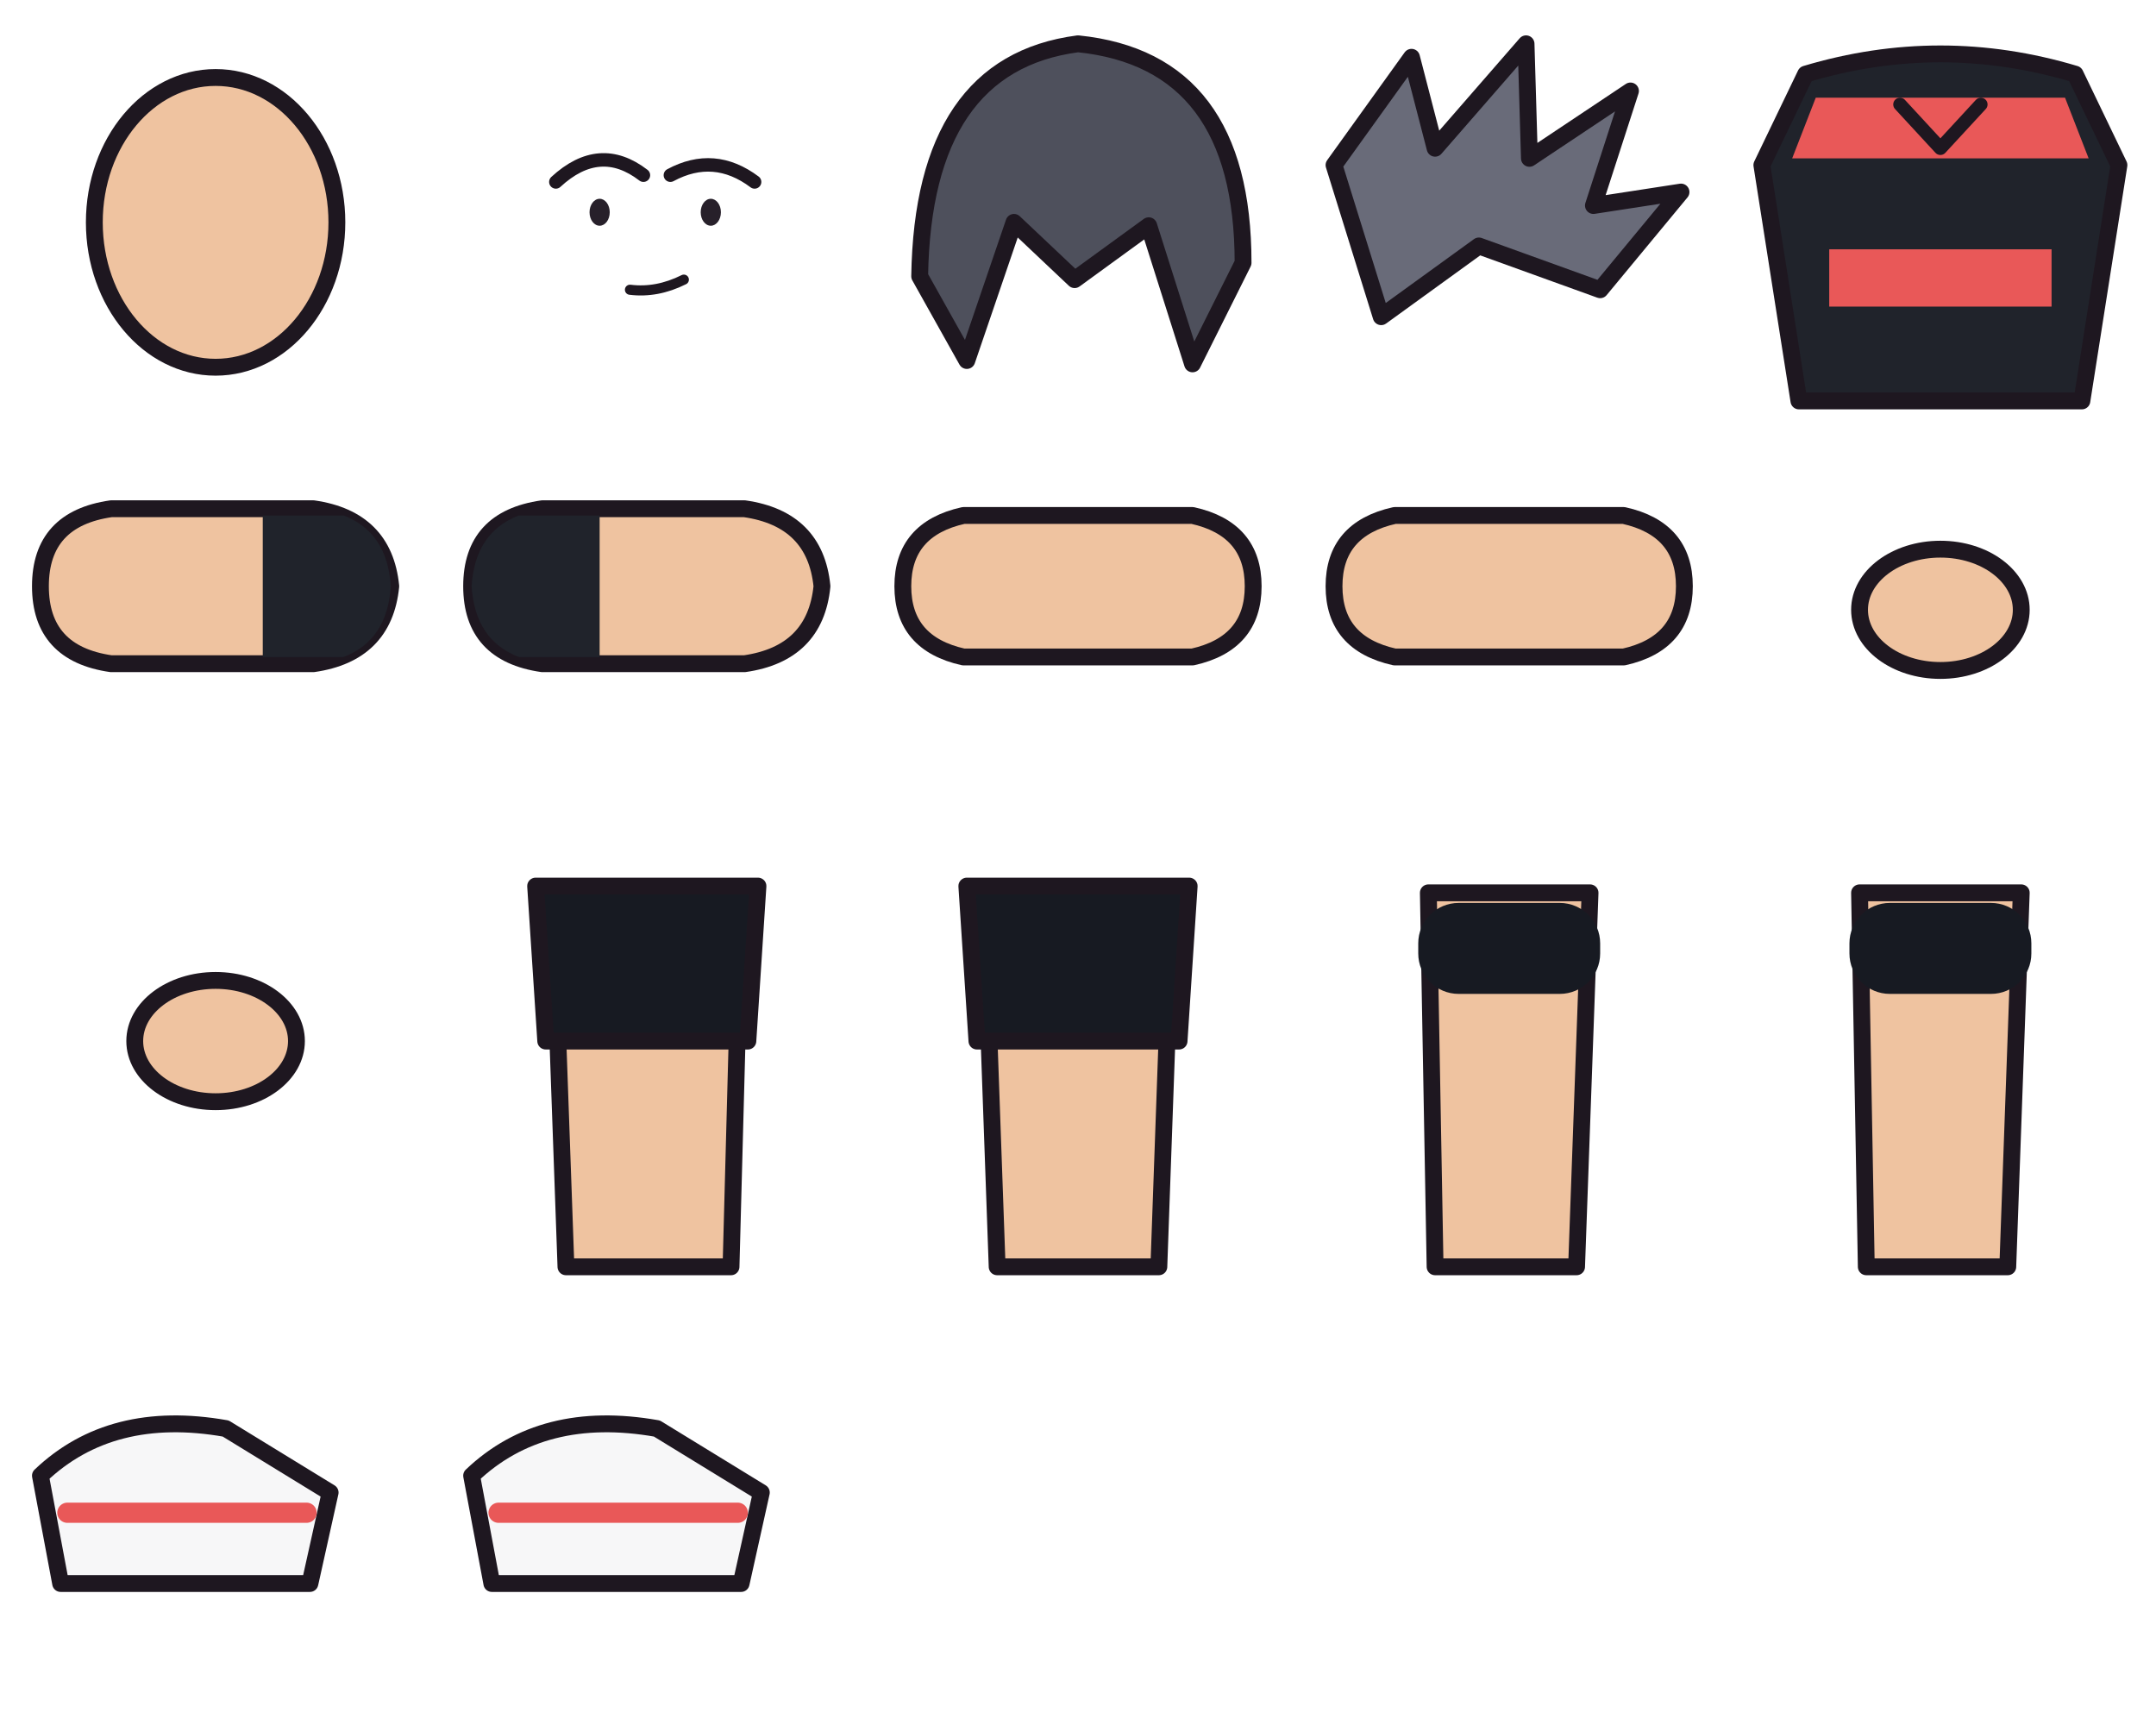
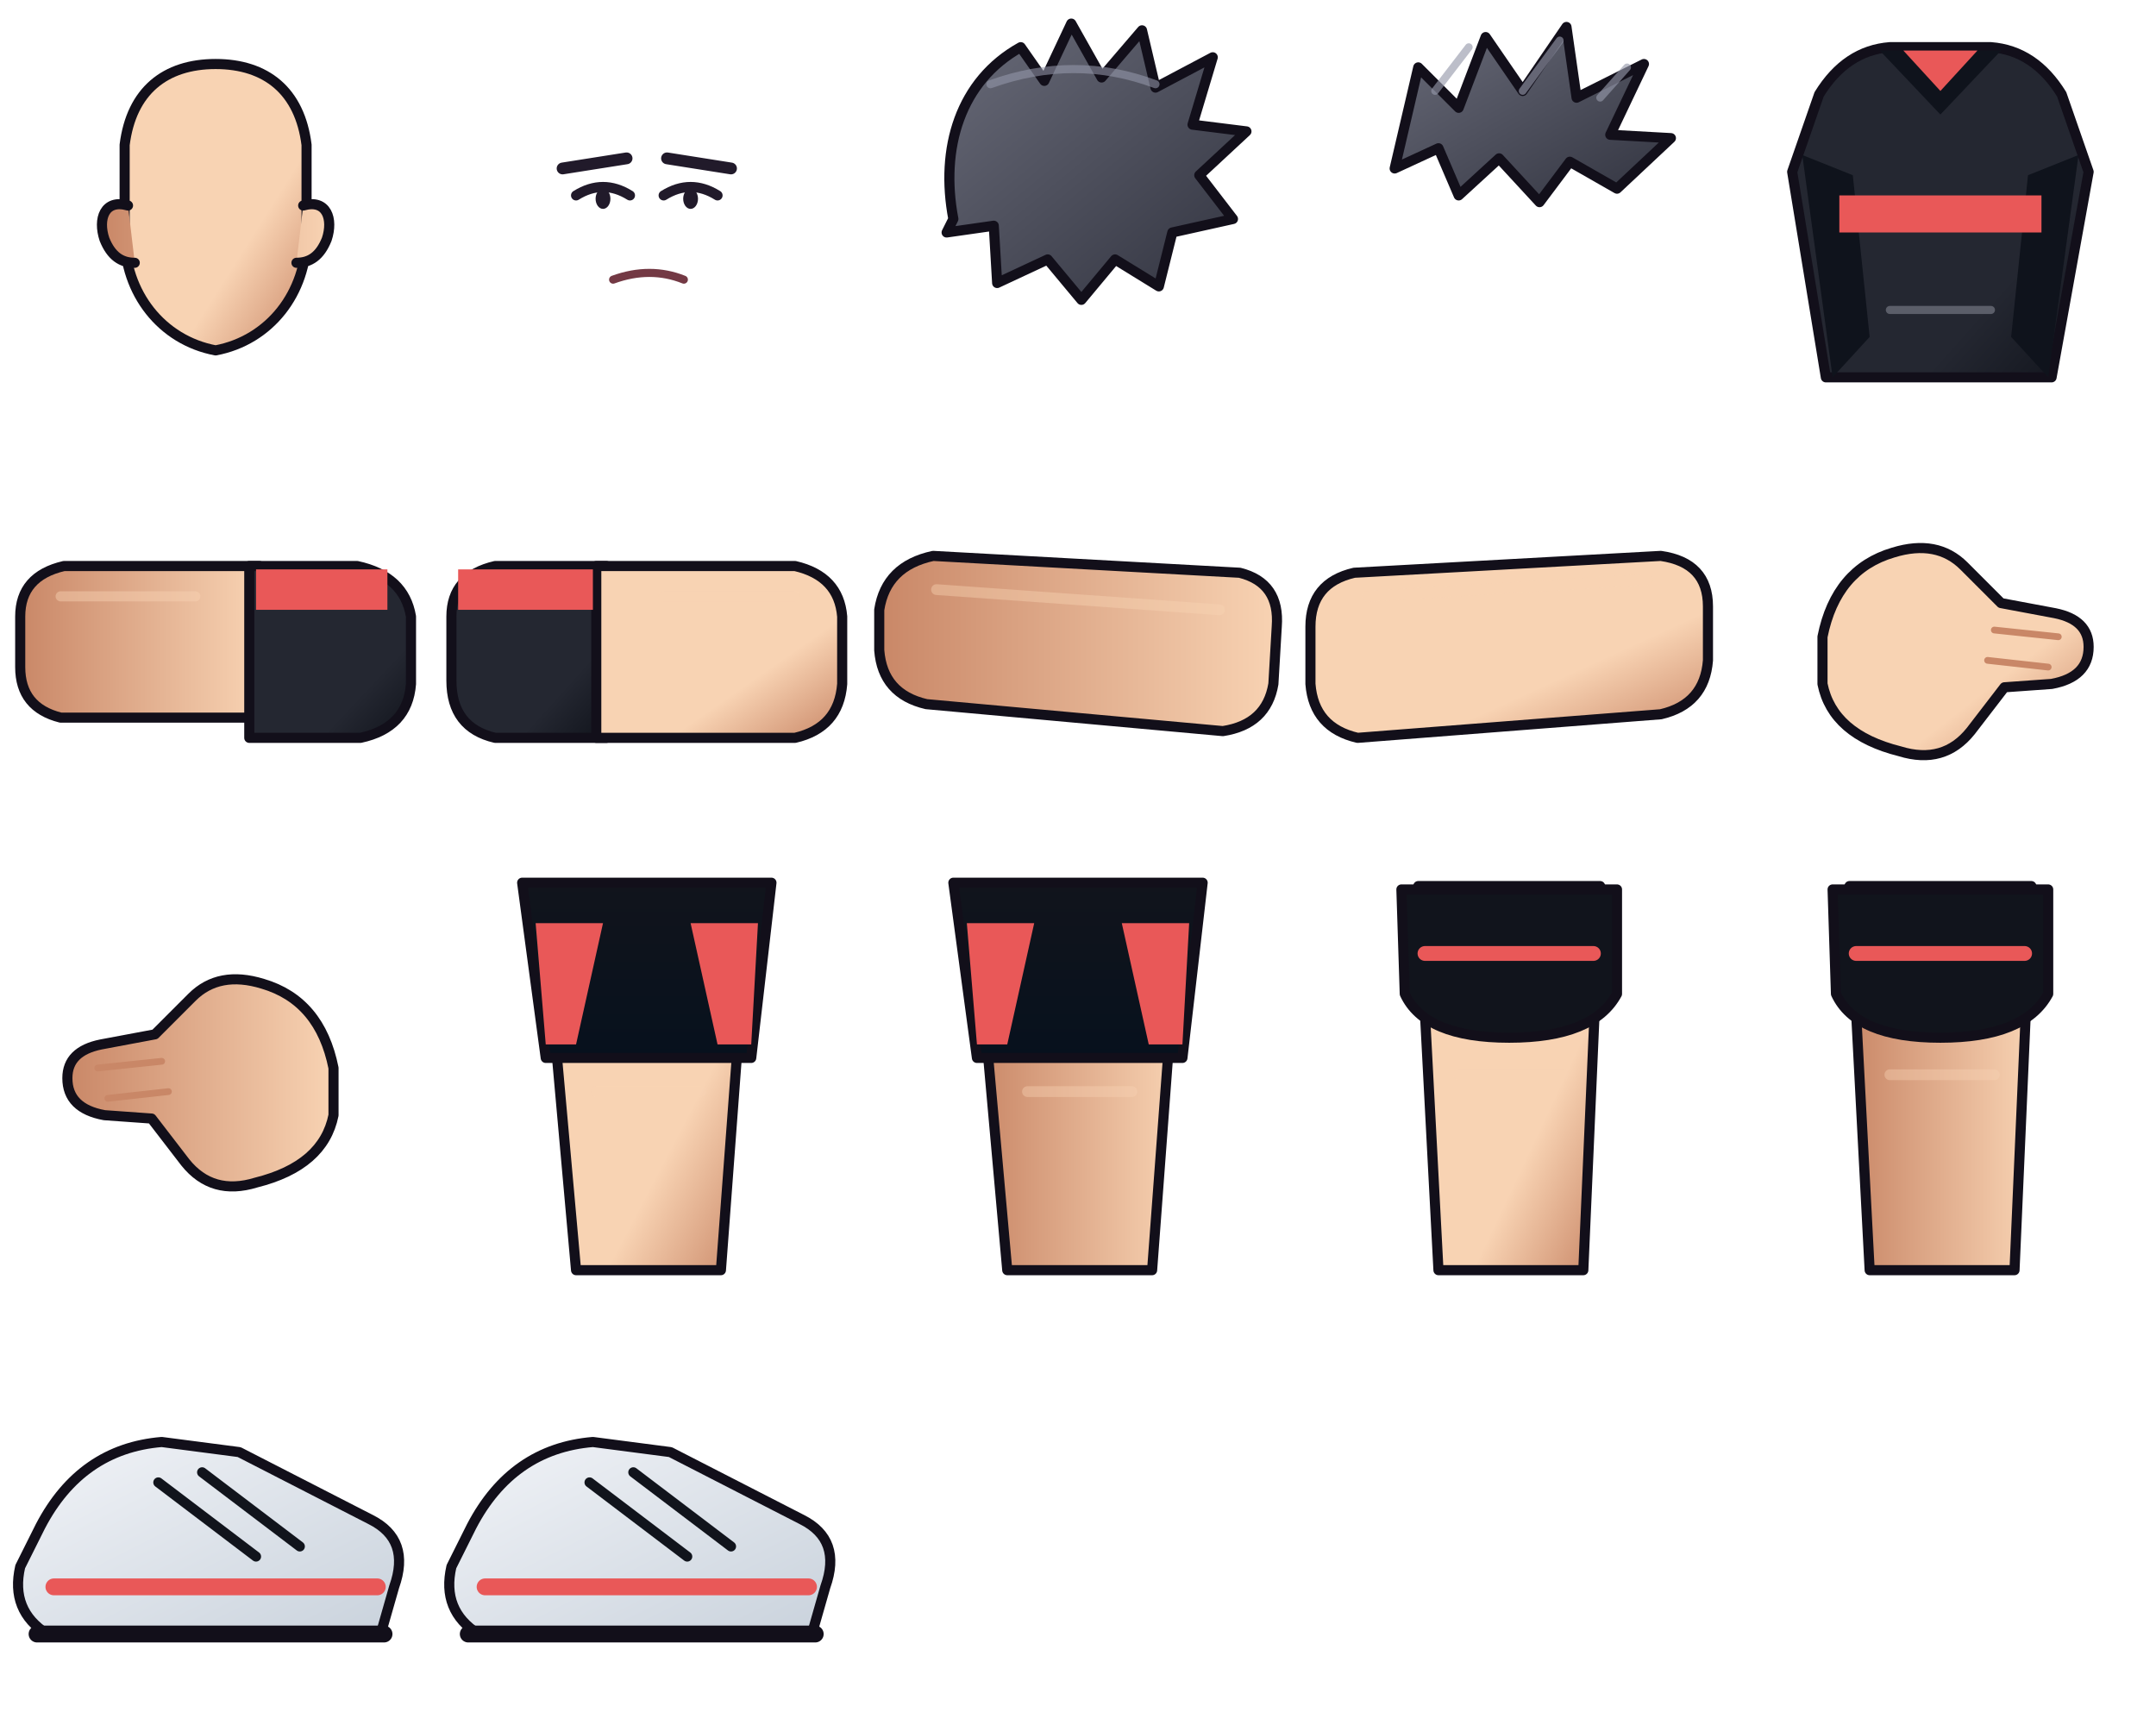
<svg xmlns="http://www.w3.org/2000/svg" width="640" height="512" viewBox="0 0 640 512">
-   <g stroke="#1e1720" stroke-width="5" stroke-linejoin="round" stroke-linecap="round">
-     <ellipse cx="64" cy="66" rx="36" ry="43" fill="#efc3a0" />
-     <g transform="translate(128)">
-       <path d="M37 54q13-12 26-2M71 52q13-7 25 2" fill="none" stroke-width="4" />
-       <ellipse cx="50" cy="63" rx="3" ry="4" fill="#27202a" stroke="none" />
-       <ellipse cx="83" cy="63" rx="3" ry="4" fill="#27202a" stroke="none" />
-       <path d="M59 86q8 1 16-3" fill="none" stroke-width="3" />
+   <defs>
+     <linearGradient id="skin" x1="0" y1="0" x2="1" y2="1">
+       <stop offset="0" stop-color="#f8d3b3" />
+       <stop offset=".65" stop-color="#f8d3b3" />
+       <stop offset="1" stop-color="#c98767" />
+     </linearGradient>
+     <linearGradient id="skinShade" x1="0" y1="0" x2="1" y2="0">
+       <stop offset="0" stop-color="#c98767" />
+       <stop offset="1" stop-color="#f8d3b3" />
+     </linearGradient>
+     <linearGradient id="hair" x1="0" y1="0" x2=".9" y2="1">
+       <stop offset="0" stop-color="#696b79" />
+       <stop offset="1" stop-color="#343642" />
+     </linearGradient>
+     <linearGradient id="jersey" x1="0" y1="0" x2="1" y2="1">
+       <stop offset="0" stop-color="#242731" />
+       <stop offset=".72" stop-color="#242731" />
+       <stop offset="1" stop-color="#11141c" />
+     </linearGradient>
+     <linearGradient id="shorts" x1="0" y1="0" x2="0" y2="1">
+       <stop offset="0" stop-color="#11141c" />
+       <stop offset="1" stop-color="#07111d" />
+     </linearGradient>
+     <linearGradient id="shoe" x1="0" y1="0" x2="1" y2="1">
+       <stop offset="0" stop-color="#f2f4f8" />
+       <stop offset="1" stop-color="#c9d2dc" />
+     </linearGradient>
+   </defs>
+   <g stroke="#120f1a" stroke-width="3" stroke-linejoin="round" stroke-linecap="round">
+     <g>
+       <path d="M37 43C39 27 49 19 64 19s25 8 27 24v27c0 17-11 31-27 34-16-3-27-17-27-34Z" fill="url(#skin)" />
+       <path d="M38 61c-7-2-9 4-7 10 2 5 5 7 9 7M90 61c7-2 9 4 7 10-2 5-5 7-9 7" fill="url(#skinShade)" />
    </g>
-     <path d="M273 82q1-63 47-69 49 5 49 65l-15 30-13-41-22 16-18-17-14 41z" fill="#4e505c" />
-     <path d="M396 49l23-32 7 27 27-31 1 34 30-20-11 34 26-4-24 29-36-13-29 21z" fill="#696b79" />
-     <path d="M536 22Q576 10 616 22L629 49 618 119H534L523 49Z" fill="#20232b" />
-     <path d="M539 29H613L620 47H532Z" fill="#e95858" stroke="none" />
-     <path d="M564 31L576 44 588 31" fill="none" stroke="#1e1720" stroke-width="4" />
-     <path d="M543 74H609V91H543Z" fill="#e95858" stroke="none" />
-     <path d="M12 174Q12 154 33 151H93Q114 154 116 174Q114 194 93 197H33Q12 194 12 174Z" fill="#efc3a0" />
-     <path d="M78 153H102Q115 158 116 174Q115 190 102 195H78Z" fill="#20232b" stroke="none" />
-     <path d="M140 174Q140 154 161 151H221Q242 154 244 174Q242 194 221 197H161Q140 194 140 174Z" fill="#efc3a0" />
-     <path d="M140 174Q141 158 154 153H178V195H154Q141 190 140 174Z" fill="#20232b" stroke="none" />
-     <path d="M268 174Q268 157 286 153H354Q372 157 372 174Q372 191 354 195H286Q268 191 268 174Z" fill="#efc3a0" />
-     <path d="M396 174Q396 157 414 153H482Q500 157 500 174Q500 191 482 195H414Q396 191 396 174Z" fill="#efc3a0" />
-     <ellipse cx="576" cy="181" rx="24" ry="18" fill="#efc3a0" />
-     <ellipse cx="64" cy="309" rx="24" ry="18" fill="#efc3a0" />
-     <path d="M164 264H220L217 376H168Z" fill="#efc3a0" />
-     <path d="M159 263H225L222 309H162Z" fill="#171a22" />
-     <path d="M292 264H348L344 376H296Z" fill="#efc3a0" />
-     <path d="M287 263H353L350 309H290Z" fill="#171a22" />
-     <path d="M424 265H472L468 376H426Z" fill="#efc3a0" />
-     <rect x="421" y="268" width="54" height="27" rx="12" fill="#171a22" stroke="none" />
-     <path d="M552 265H600L596 376H554Z" fill="#efc3a0" />
-     <rect x="549" y="268" width="54" height="27" rx="12" fill="#171a22" stroke="none" />
-     <path d="M12 438Q33 418 67 424L98 443 92 470H18Z" fill="#f7f7f8" />
-     <path d="M20 449H91" fill="none" stroke="#e95858" stroke-width="6" />
-     <path d="M140 438Q161 418 195 424L226 443 220 470H146Z" fill="#f7f7f8" />
-     <path d="M148 449H219" fill="none" stroke="#e95858" stroke-width="6" />
+     <g transform="translate(128 0)" fill="none">
+       <path d="M39 50 58 47M70 47l19 3" stroke="#211a2a" stroke-width="3.5" />
+       <path d="M43 58q8-5 16 0M69 58q8-5 16 0" stroke="#211a2a" stroke-width="3" />
+       <ellipse cx="51" cy="59" rx="2.2" ry="3" fill="#211a2a" stroke="none" />
+       <ellipse cx="77" cy="59" rx="2.2" ry="3" fill="#211a2a" stroke="none" />
+       <path d="M54 83q11-4 21 0" stroke="#733944" stroke-width="2.4" />
+     </g>
+     <g transform="translate(256 0)">
+       <path d="M27 65C23 44 29 24 47 14l7 10 8-17 9 16 12-14 4 17 17-9-6 20 16 2-14 13 10 13-18 4-4 16-13-8-10 12-10-12-15 7-1-17-14 2Z" fill="url(#hair)" />
+       <path d="M38 25q25-9 49 0" fill="none" stroke="#9598aa" stroke-width="2.4" opacity=".58" />
+     </g>
+     <g transform="translate(384 0)">
+       <path d="M30 50 37 20l12 12 8-21 11 16 13-19 3 21 20-10-10 21 18 1-16 15-14-8-9 12-12-13-12 11-6-14Z" fill="url(#hair)" />
+       <path d="M42 27l10-13M68 27l11-15M91 29l8-9" fill="none" stroke="#9598aa" stroke-width="2.3" opacity=".63" />
+     </g>
+     <g transform="translate(512 0)">
+       <path d="M28 28Q36 15 49 14h30q13 1 21 14l8 23-11 61H30L20 51Z" fill="url(#jersey)" />
+       <path d="M46 15 64 34 82 15" fill="#0f131c" stroke="none" />
+       <path d="M53 15 64 27 75 15" fill="#e95858" stroke="none" />
+       <path d="M23 46 38 52l5 48-11 12M105 46 90 52l-5 48 11 12" fill="#0f131c" stroke="none" />
+       <path d="M34 58h60v11H34Z" fill="#e95858" stroke="none" />
+       <path d="M49 92h30" stroke="#5b5e69" stroke-width="2.4" />
+     </g>
+     <g transform="translate(0 128)">
+       <path d="M6 55q0-12 13-15h58v45H18Q6 82 6 70Z" fill="url(#skinShade)" />
+       <path d="M74 40h32q14 3 16 15v20q-1 13-15 16H74Z" fill="url(#jersey)" />
+       <path d="M76 41h39v12H76" fill="#e95858" stroke="none" />
+       <path d="M18 49h40" stroke="#f8d3b3" stroke-width="3" opacity=".45" />
+     </g>
+     <g transform="translate(128 128)">
+       <path d="M6 55q0-12 13-15h33v51H19Q6 88 6 74Z" fill="url(#jersey)" />
+       <path d="M49 40h59q13 3 14 15v20q-1 13-14 16H49Z" fill="url(#skin)" />
+       <path d="M8 41h40v12H8" fill="#e95858" stroke="none" />
+       <path d="M69 49h39" stroke="#f8d3b3" stroke-width="3" opacity=".45" />
+     </g>
+     <g transform="translate(256 128)">
+       <path d="M5 53q2-13 16-16l91 5q12 3 11 16l-1 17q-2 12-15 14l-88-8Q6 78 5 65Z" fill="url(#skinShade)" />
+       <path d="M22 47 106 53" stroke="#f8d3b3" stroke-width="3.2" opacity=".42" />
+     </g>
+     <g transform="translate(384 128)">
+       <path d="M5 58q0-13 13-16l91-5q14 2 14 15v16q-1 13-14 16l-90 7Q6 88 5 75Z" fill="url(#skin)" />
+       <path d="m22 49 83-5" stroke="#f8d3b3" stroke-width="3.2" opacity=".42" />
+     </g>
+     <g transform="translate(512 128)">
+       <path d="M29 61q4-20 21-25 13-4 21 4l11 11 16 3q10 2 10 10 0 9-11 11l-14 1-10 13q-8 10-21 6-20-5-23-20Z" fill="url(#skin)" />
+       <path d="M80 59l19 2M78 68l18 2" stroke="#c98767" stroke-width="2" />
+     </g>
+     <g transform="translate(0 256)">
+       <path d="M99 61q-4-20-21-25-13-4-21 4L46 51l-16 3q-10 2-10 10 0 9 11 11l14 1 10 13q8 10 21 6 20-5 23-20Z" fill="url(#skinShade)" />
+       <path d="M48 59l-19 2M50 68l-18 2" stroke="#c98767" stroke-width="2" />
+     </g>
+     <g transform="translate(128 256)">
+       <path d="M34 7h60l-3 47-5 67H43l-6-67Z" fill="url(#skin)" />
+       <path d="M27 6h74l-6 52H34Z" fill="url(#shorts)" />
+       <path d="M31 18h20L43 54H34ZM97 18H77l8 36h10Z" fill="#e95858" stroke="none" />
+       <path d="M49 68h31" stroke="#f8d3b3" stroke-width="3.2" opacity=".4" />
+     </g>
+     <g transform="translate(256 256)">
+       <path d="M34 7h60l-3 47-5 67H43l-6-67Z" fill="url(#skinShade)" />
+       <path d="M27 6h74l-6 52H34Z" fill="url(#shorts)" />
+       <path d="M31 18h20L43 54H34ZM97 18H77l8 36h10Z" fill="#e95858" stroke="none" />
+       <path d="M49 68h31" stroke="#f8d3b3" stroke-width="3.2" opacity=".4" />
+     </g>
+     <g transform="translate(384 256)">
+       <path d="M37 7h54l-5 114H43Z" fill="url(#skin)" />
+       <path d="M32 8h64v31q-7 13-32 13T33 39Z" fill="#11141c" />
+       <path d="M39 27h50" stroke="#e95858" stroke-width="4.4" />
+       <path d="M49 63h31" stroke="#f8d3b3" stroke-width="3.2" opacity=".4" />
+     </g>
+     <g transform="translate(512 256)">
+       <path d="M37 7h54l-5 114H43Z" fill="url(#skinShade)" />
+       <path d="M32 8h64v31q-7 13-32 13T33 39Z" fill="#11141c" />
+       <path d="M39 27h50" stroke="#e95858" stroke-width="4.4" />
+       <path d="M49 63h31" stroke="#f8d3b3" stroke-width="3.2" opacity=".4" />
+     </g>
+     <g transform="translate(0 384)">
+       <path d="M12 69q12-23 36-25l23 3 39 20q12 6 7 20l-4 14H14Q3 94 6 81Z" fill="url(#shoe)" />
+       <path d="M16 87h96" stroke="#e95858" stroke-width="5" />
+       <path d="m47 56 29 22M60 53 89 75" stroke="#11141c" stroke-width="3" />
+       <path d="M11 101h103" stroke="#120f1a" stroke-width="5" />
+     </g>
+     <g transform="translate(128 384)">
+       <path d="M12 69q12-23 36-25l23 3 39 20q12 6 7 20l-4 14H14Q3 94 6 81Z" fill="url(#shoe)" />
+       <path d="M16 87h96" stroke="#e95858" stroke-width="5" />
+       <path d="m47 56 29 22M60 53 89 75" stroke="#11141c" stroke-width="3" />
+       <path d="M11 101h103" stroke="#120f1a" stroke-width="5" />
+     </g>
  </g>
</svg>
